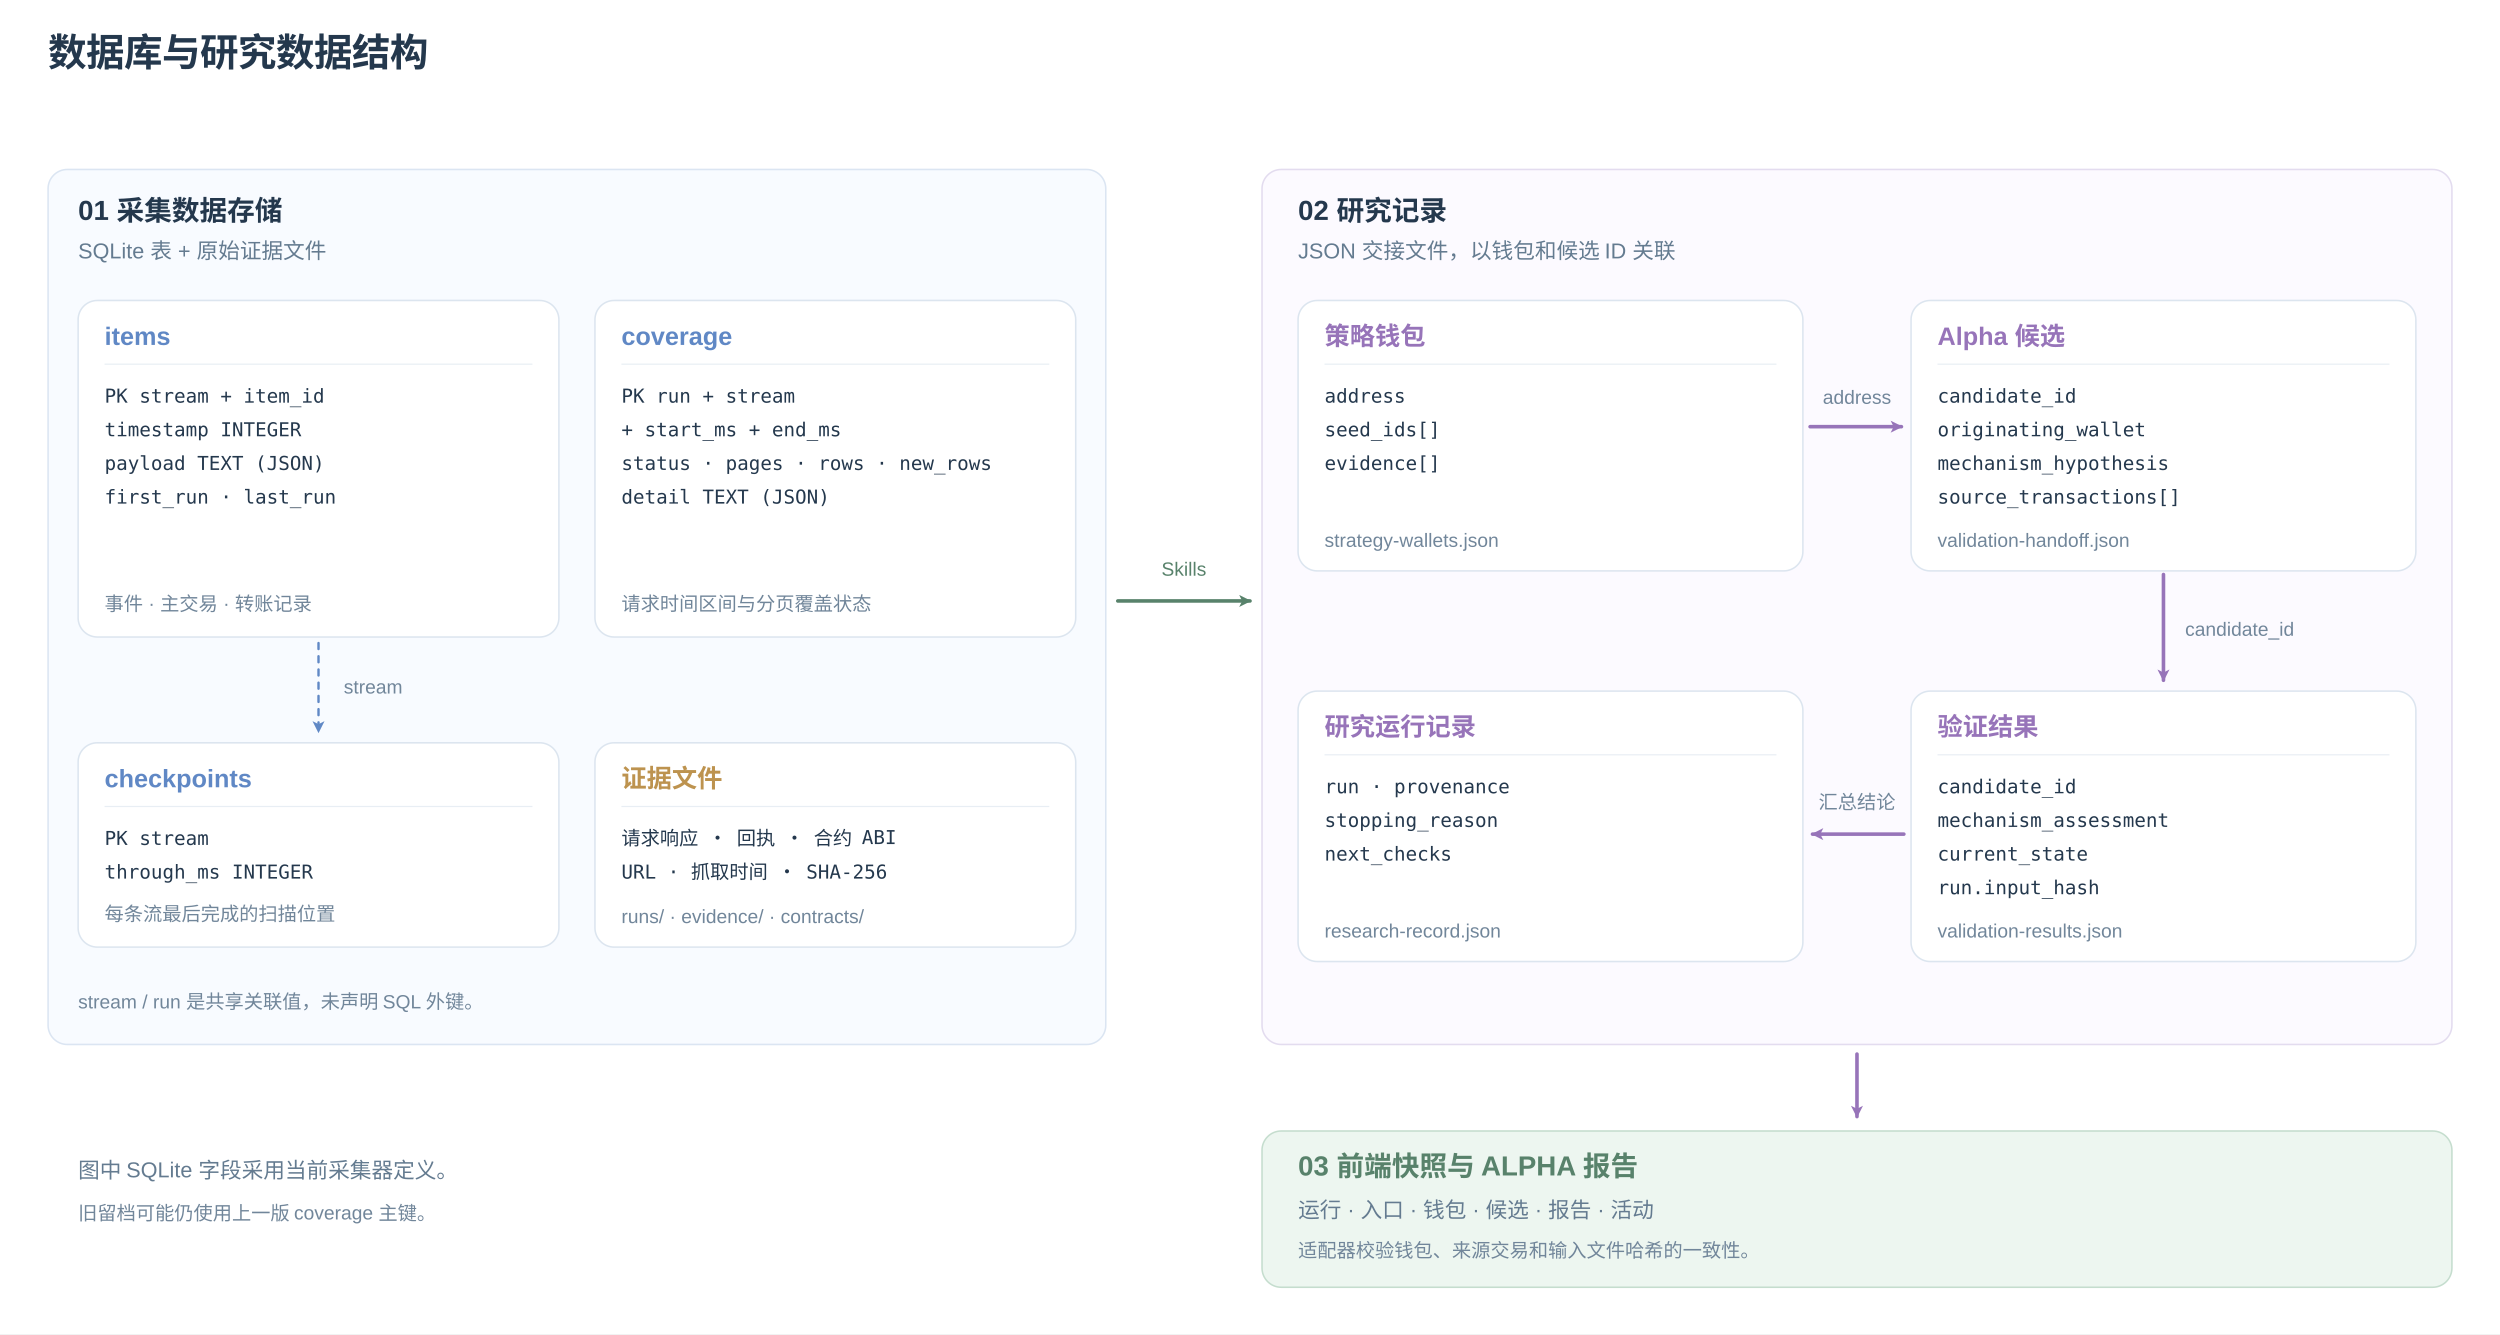
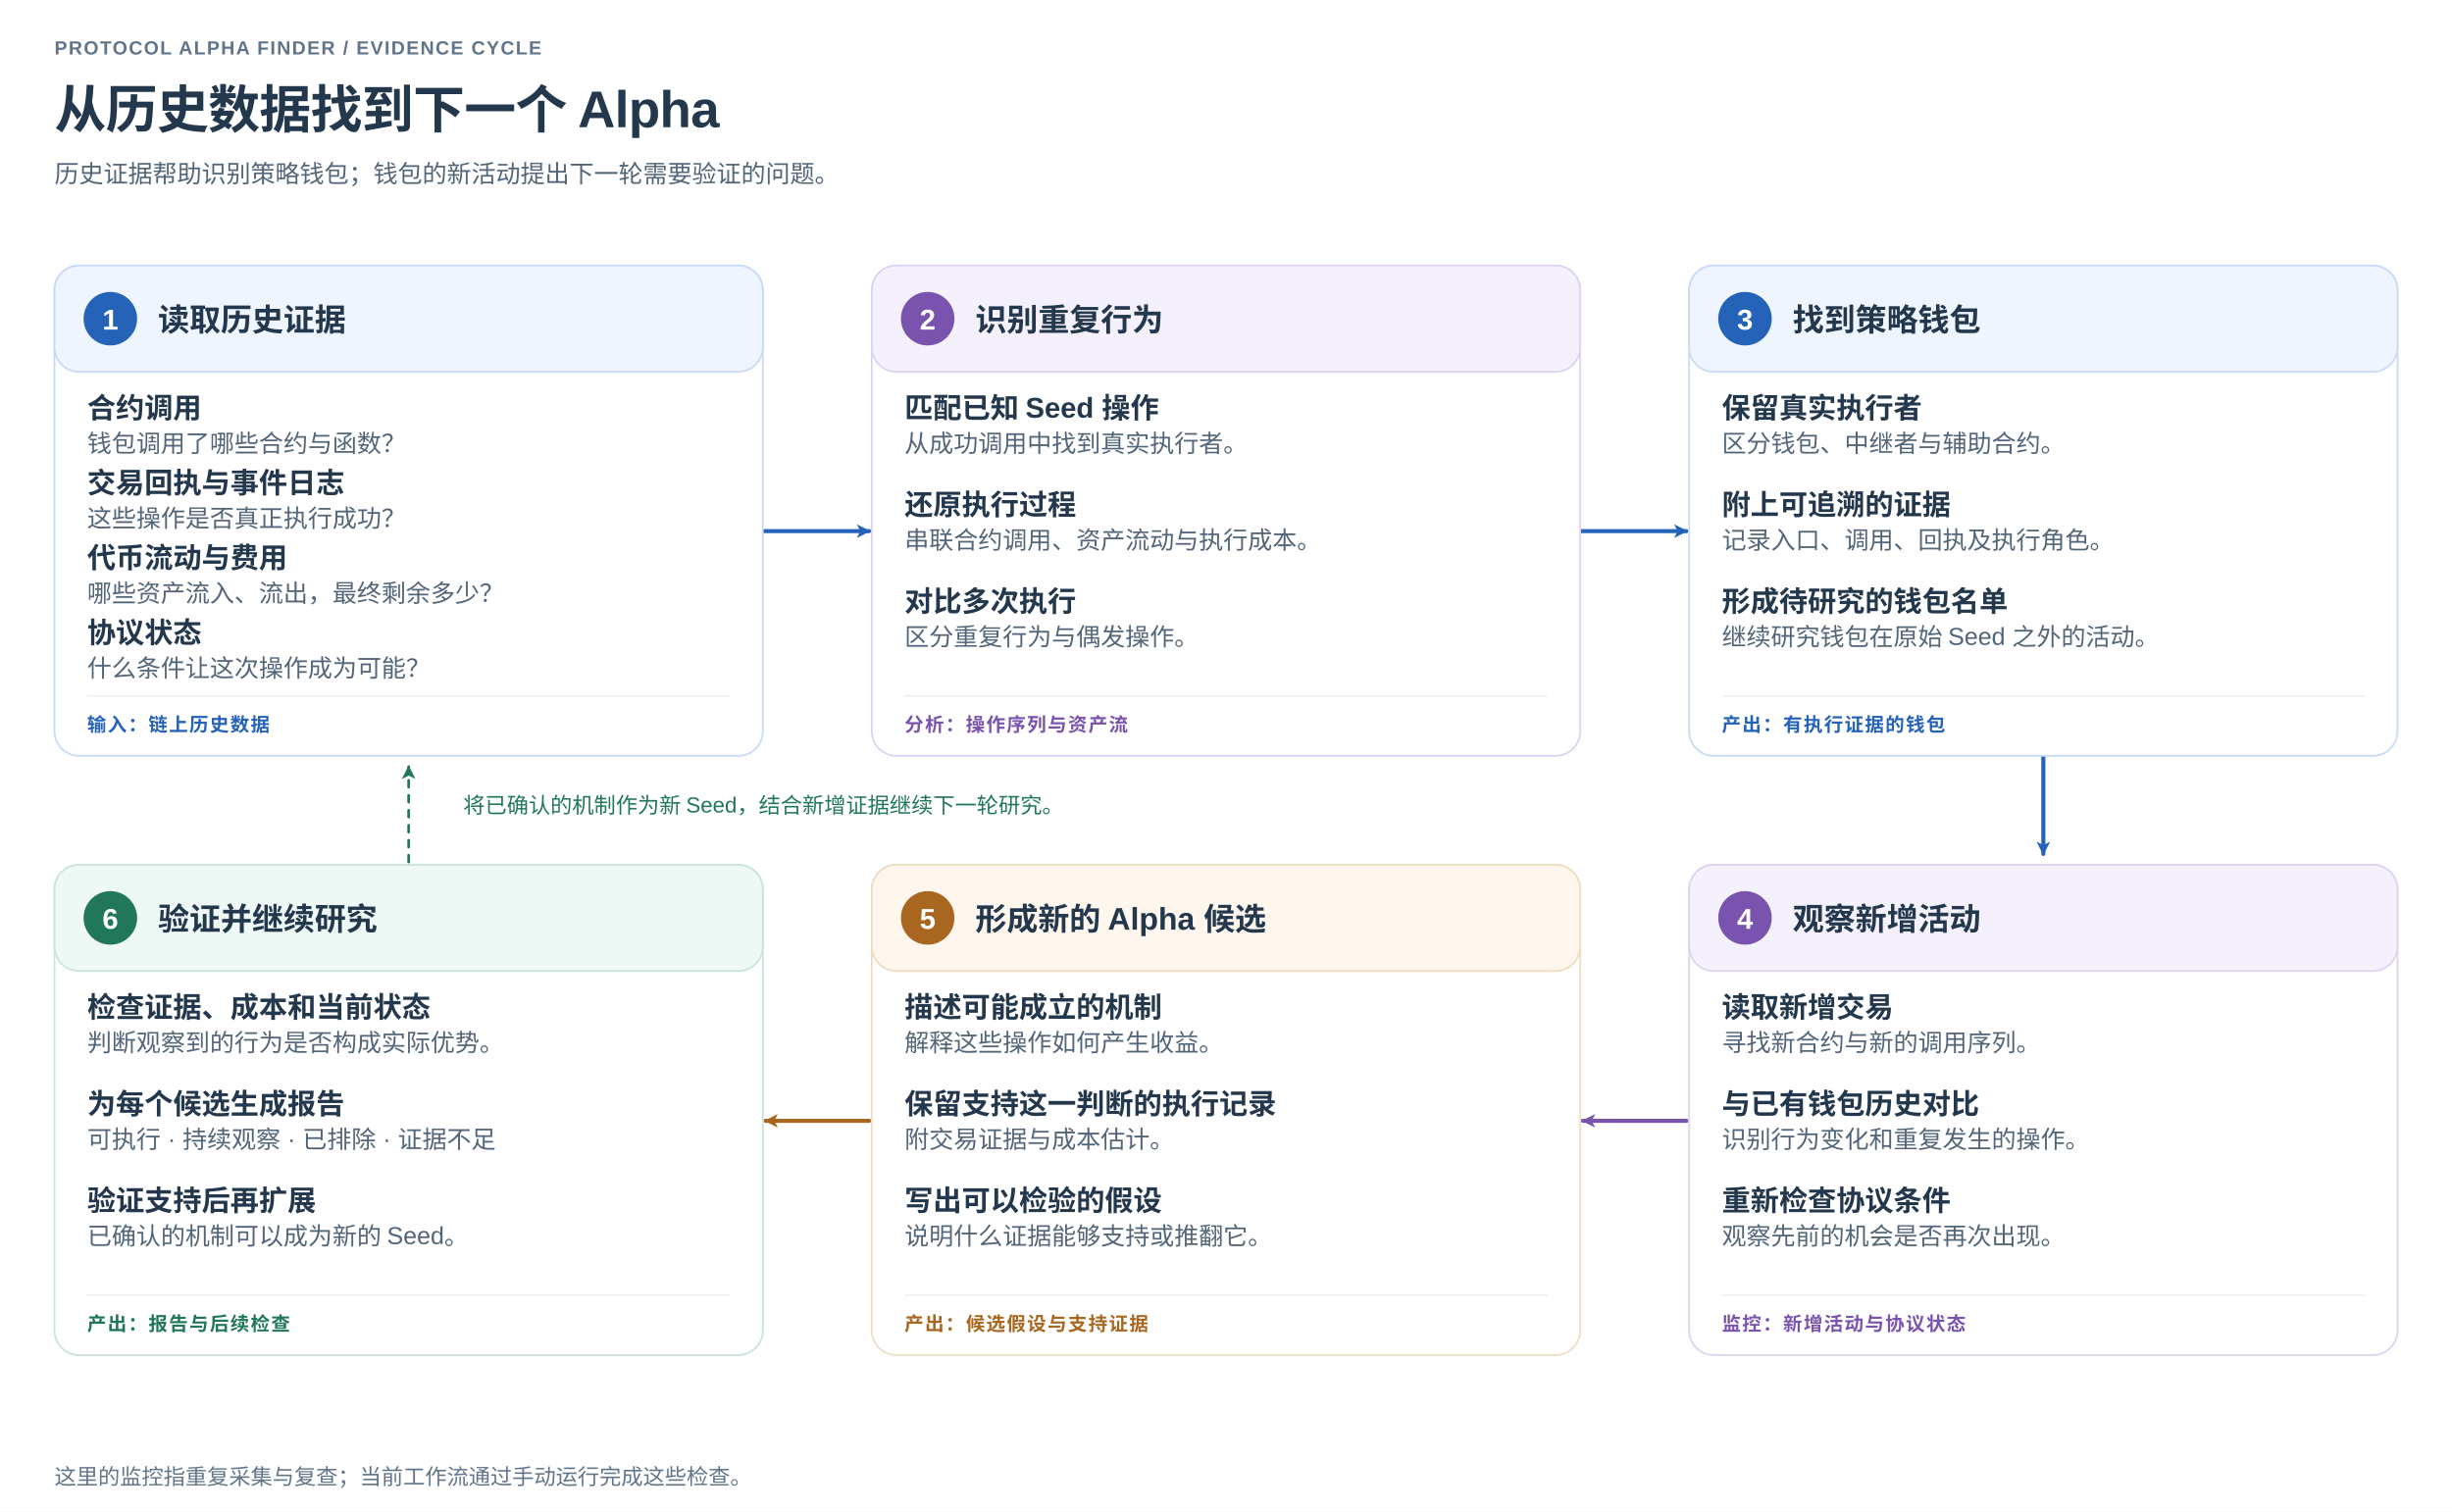
- <svg xmlns="http://www.w3.org/2000/svg" width="2080" height="1110" viewBox="0 0 2080 1110" role="img" aria-labelledby="title desc" xml:lang="zh-CN">
+ <svg xmlns="http://www.w3.org/2000/svg" width="1800" height="1110" viewBox="0 0 1800 1110" role="img" aria-labelledby="title desc" xml:lang="zh-CN">
  <defs>
    <marker id="a0" viewBox="0 0 10 10" refX="9" refY="5" markerWidth="10" markerHeight="10" markerUnits="userSpaceOnUse" orient="auto">
-       <path d="M 0 0 L 10 5 L 0 10 L 2.5 5 Z" fill="#6088c5" />
+       <path d="M 0 0 L 10 5 L 0 10 L 2.5 5 Z" fill="#2563b8" />
    </marker>
    <marker id="a1" viewBox="0 0 10 10" refX="9" refY="5" markerWidth="10" markerHeight="10" markerUnits="userSpaceOnUse" orient="auto">
-       <path d="M 0 0 L 10 5 L 0 10 L 2.5 5 Z" fill="#9774b9" />
+       <path d="M 0 0 L 10 5 L 0 10 L 2.5 5 Z" fill="#7953ad" />
    </marker>
    <marker id="a2" viewBox="0 0 10 10" refX="9" refY="5" markerWidth="10" markerHeight="10" markerUnits="userSpaceOnUse" orient="auto">
-       <path d="M 0 0 L 10 5 L 0 10 L 2.5 5 Z" fill="#bd934f" />
+       <path d="M 0 0 L 10 5 L 0 10 L 2.5 5 Z" fill="#a8661e" />
    </marker>
    <marker id="a3" viewBox="0 0 10 10" refX="9" refY="5" markerWidth="10" markerHeight="10" markerUnits="userSpaceOnUse" orient="auto">
-       <path d="M 0 0 L 10 5 L 0 10 L 2.5 5 Z" fill="#58826b" />
+       <path d="M 0 0 L 10 5 L 0 10 L 2.5 5 Z" fill="#20775b" />
    </marker>
  </defs>
  <style>
text { font-family: Arial, 'PingFang SC', 'Microsoft YaHei', sans-serif; fill:#24384d; }
- .title { font-size:32px; font-weight:700; letter-spacing:-.4px; }
+ .title { font-size:38px; font-weight:700; letter-spacing:-.4px; }
.heading { font-size:23px; font-weight:650; }
.node { font-size:21px; font-weight:600; }
- .body { font-size:18px; fill:#647b90; }
- .small { font-size:16px; fill:#71869a; }
+ .body { font-size:18px; fill:#526579; }
+ .small { font-size:16px; fill:#61758a; }
.code { font-family:'SFMono-Regular',Consolas,monospace; font-size:16px; }
- .label { font-size:14px; font-weight:650; letter-spacing:1px; fill:#8294a5; }
+ .label { font-size:14px; font-weight:650; letter-spacing:1px; fill:#61758a; }
</style>
-   <rect x="0" y="0" width="2080" height="1110" rx="0" fill="#ffffff" stroke="none" stroke-width="1.3" />
-   <text x="40" y="55" class="title" text-anchor="start">数据库与研究数据结构</text>
-   <rect x="40" y="141" width="880" height="728" rx="16" fill="#f8fbff" stroke="#dbe5f2" stroke-width="1.3" />
-   <rect x="1050" y="141" width="990" height="728" rx="16" fill="#fcfaff" stroke="#e3dcef" stroke-width="1.3" />
-   <text x="65" y="183" class="heading" text-anchor="start">01  采集数据存储</text>
-   <text x="65" y="215" class="body" text-anchor="start">SQLite 表 + 原始证据文件</text>
-   <text x="1080" y="183" class="heading" text-anchor="start">02  研究记录</text>
-   <text x="1080" y="215" class="body" text-anchor="start">JSON 交接文件，以钱包和候选 ID 关联</text>
-   <rect x="65" y="250" width="400" height="280" rx="16" fill="#ffffff" stroke="#dce5ef" stroke-width="1.3" />
-   <text x="87" y="287" class="node" text-anchor="start" style="fill:#6088c5">items</text>
-   <path d="M 87 303 L 443 303" stroke="#e8eef4" fill="none" />
-   <text x="87" y="335" class="code" text-anchor="start">PK  stream + item_id</text>
-   <text x="87" y="363" class="code" text-anchor="start">timestamp  INTEGER</text>
-   <text x="87" y="391" class="code" text-anchor="start">payload  TEXT (JSON)</text>
-   <text x="87" y="419" class="code" text-anchor="start">first_run · last_run</text>
-   <text x="87" y="508" class="small" text-anchor="start">事件 · 主交易 · 转账记录</text>
-   <rect x="495" y="250" width="400" height="280" rx="16" fill="#ffffff" stroke="#dce5ef" stroke-width="1.3" />
-   <text x="517" y="287" class="node" text-anchor="start" style="fill:#6088c5">coverage</text>
-   <path d="M 517 303 L 873 303" stroke="#e8eef4" fill="none" />
-   <text x="517" y="335" class="code" text-anchor="start">PK  run + stream</text>
-   <text x="517" y="363" class="code" text-anchor="start">    + start_ms + end_ms</text>
-   <text x="517" y="391" class="code" text-anchor="start">status · pages · rows · new_rows</text>
-   <text x="517" y="419" class="code" text-anchor="start">detail  TEXT (JSON)</text>
-   <text x="517" y="508" class="small" text-anchor="start">请求时间区间与分页覆盖状态</text>
-   <rect x="65" y="618" width="400" height="170" rx="16" fill="#ffffff" stroke="#dce5ef" stroke-width="1.3" />
-   <text x="87" y="655" class="node" text-anchor="start" style="fill:#6088c5">checkpoints</text>
-   <path d="M 87 671 L 443 671" stroke="#e8eef4" fill="none" />
-   <text x="87" y="703" class="code" text-anchor="start">PK  stream</text>
-   <text x="87" y="731" class="code" text-anchor="start">through_ms  INTEGER</text>
-   <text x="87" y="766" class="small" text-anchor="start">每条流最后完成的扫描位置</text>
-   <rect x="495" y="618" width="400" height="170" rx="16" fill="#ffffff" stroke="#dce5ef" stroke-width="1.3" />
-   <text x="517" y="655" class="node" text-anchor="start" style="fill:#bd934f">证据文件</text>
-   <path d="M 517 671 L 873 671" stroke="#e8eef4" fill="none" />
-   <text x="517" y="703" class="code" text-anchor="start">请求响应 · 回执 · 合约 ABI</text>
-   <text x="517" y="731" class="code" text-anchor="start">URL · 抓取时间 · SHA-256</text>
-   <text x="517" y="768" class="small" text-anchor="start">runs/ · evidence/ · contracts/</text>
-   <path data-kind="logical-stream" d="M 265 535 C 265 572.0 265 572.0 265 609" stroke="#6088c5" stroke-width="2" fill="none" stroke-linecap="round" marker-end="url(#a0)" stroke-dasharray="5 6" />
-   <text x="286" y="577" class="small" text-anchor="start">stream</text>
-   <text x="65" y="839" class="small" text-anchor="start">stream / run 是共享关联值，未声明 SQL 外键。</text>
-   <path data-kind="wallet-candidate-key" d="M 1506 355 C 1544.0 355 1544.0 355 1582 355" stroke="#9774b9" stroke-width="3" fill="none" stroke-linecap="round" marker-end="url(#a1)" />
-   <text x="1545" y="336" class="small" text-anchor="middle">address</text>
-   <path data-kind="candidate-validation-key" d="M 1800 478 C 1800 522.0 1800 522.0 1800 566" stroke="#9774b9" stroke-width="3" fill="none" stroke-linecap="round" marker-end="url(#a1)" />
-   <text x="1818" y="529" class="small" text-anchor="start">candidate_id</text>
-   <path data-kind="run-summary" d="M 1584 694 C 1546.0 694 1546.0 694 1508 694" stroke="#9774b9" stroke-width="3" fill="none" stroke-linecap="round" marker-end="url(#a1)" />
-   <text x="1545" y="673" class="small" text-anchor="middle">汇总结论</text>
-   <rect x="1080" y="250" width="420" height="225" rx="16" fill="#ffffff" stroke="#dce5ef" stroke-width="1.3" />
-   <text x="1102" y="287" class="node" text-anchor="start" style="fill:#9774b9">策略钱包</text>
-   <path d="M 1102 303 L 1478 303" stroke="#e8eef4" fill="none" />
-   <text x="1102" y="335" class="code" text-anchor="start">address</text>
-   <text x="1102" y="363" class="code" text-anchor="start">seed_ids[]</text>
-   <text x="1102" y="391" class="code" text-anchor="start">evidence[]</text>
-   <text x="1102" y="455" class="small" text-anchor="start">strategy-wallets.json</text>
-   <rect x="1590" y="250" width="420" height="225" rx="16" fill="#ffffff" stroke="#dce5ef" stroke-width="1.3" />
-   <text x="1612" y="287" class="node" text-anchor="start" style="fill:#9774b9">Alpha 候选</text>
-   <path d="M 1612 303 L 1988 303" stroke="#e8eef4" fill="none" />
-   <text x="1612" y="335" class="code" text-anchor="start">candidate_id</text>
-   <text x="1612" y="363" class="code" text-anchor="start">originating_wallet</text>
-   <text x="1612" y="391" class="code" text-anchor="start">mechanism_hypothesis</text>
-   <text x="1612" y="419" class="code" text-anchor="start">source_transactions[]</text>
-   <text x="1612" y="455" class="small" text-anchor="start">validation-handoff.json</text>
-   <rect x="1590" y="575" width="420" height="225" rx="16" fill="#ffffff" stroke="#dce5ef" stroke-width="1.3" />
-   <text x="1612" y="612" class="node" text-anchor="start" style="fill:#9774b9">验证结果</text>
-   <path d="M 1612 628 L 1988 628" stroke="#e8eef4" fill="none" />
-   <text x="1612" y="660" class="code" text-anchor="start">candidate_id</text>
-   <text x="1612" y="688" class="code" text-anchor="start">mechanism_assessment</text>
-   <text x="1612" y="716" class="code" text-anchor="start">current_state</text>
-   <text x="1612" y="744" class="code" text-anchor="start">run.input_hash</text>
-   <text x="1612" y="780" class="small" text-anchor="start">validation-results.json</text>
-   <rect x="1080" y="575" width="420" height="225" rx="16" fill="#ffffff" stroke="#dce5ef" stroke-width="1.3" />
-   <text x="1102" y="612" class="node" text-anchor="start" style="fill:#9774b9">研究运行记录</text>
-   <path d="M 1102 628 L 1478 628" stroke="#e8eef4" fill="none" />
-   <text x="1102" y="660" class="code" text-anchor="start">run · provenance</text>
-   <text x="1102" y="688" class="code" text-anchor="start">stopping_reason</text>
-   <text x="1102" y="716" class="code" text-anchor="start">next_checks</text>
-   <text x="1102" y="780" class="small" text-anchor="start">research-record.json</text>
-   <path data-kind="skill-artifacts" d="M 930 500 C 985.0 500 985.0 500 1040 500" stroke="#58826b" stroke-width="3" fill="none" stroke-linecap="round" marker-end="url(#a3)" />
-   <text x="985" y="479" class="small" text-anchor="middle" style="fill:#58826b">Skills</text>
-   <path data-kind="snapshot-projection" d="M 1545 877 C 1545 903.0 1545 903.0 1545 929" stroke="#9774b9" stroke-width="3" fill="none" stroke-linecap="round" marker-end="url(#a1)" />
-   <rect x="1050" y="941" width="990" height="130" rx="16" fill="#edf6f0" stroke="#c5ddce" stroke-width="1.3" />
-   <text x="1080" y="978" class="heading" text-anchor="start" style="fill:#58826b">03  前端快照与 ALPHA 报告</text>
-   <text x="1080" y="1013" class="body" text-anchor="start">运行 · 入口 · 钱包 · 候选 · 报告 · 活动</text>
-   <text x="1080" y="1046" class="small" text-anchor="start">适配器校验钱包、来源交易和输入文件哈希的一致性。</text>
-   <text x="65" y="980" class="body" text-anchor="start">图中 SQLite 字段采用当前采集器定义。</text>
-   <text x="65" y="1015" class="small" text-anchor="start">旧留档可能仍使用上一版 coverage 主键。</text>
+   <rect x="0" y="0" width="1800" height="1110" rx="0" fill="#ffffff" stroke="none" stroke-width="1.3" />
+   <text x="40" y="40" class="label" text-anchor="start">PROTOCOL ALPHA FINDER  /  EVIDENCE CYCLE</text>
+   <text x="40" y="94" class="title" text-anchor="start">从历史数据找到下一个 Alpha</text>
+   <text x="40" y="134" class="body" text-anchor="start">历史证据帮助识别策略钱包；钱包的新活动提出下一轮需要验证的问题。</text>
+   <path data-kind="history-analysis" d="M 560 390 C 599.0 390 599.0 390 638 390" stroke="#2563b8" stroke-width="3" fill="none" stroke-linecap="round" marker-end="url(#a0)" />
+   <path data-kind="analysis-wallet" d="M 1160 390 C 1199.0 390 1199.0 390 1238 390" stroke="#2563b8" stroke-width="3" fill="none" stroke-linecap="round" marker-end="url(#a0)" />
+   <path data-kind="monitor-candidate" d="M 1238 823 C 1200.0 823 1200.0 823 1162 823" stroke="#7953ad" stroke-width="3" fill="none" stroke-linecap="round" marker-end="url(#a1)" />
+   <path data-kind="candidate-validation" d="M 638 823 C 600.0 823 600.0 823 562 823" stroke="#a8661e" stroke-width="3" fill="none" stroke-linecap="round" marker-end="url(#a2)" />
+   <path data-kind="wallet-monitor" d="M 1500 555 C 1500 591.0 1500 591.0 1500 627" stroke="#2563b8" stroke-width="3" fill="none" stroke-linecap="round" marker-end="url(#a0)" />
+   <rect x="40" y="195" width="520" height="360" rx="18" fill="#ffffff" stroke="#c8daf8" stroke-width="1.3" />
+   <rect x="40" y="195" width="520" height="78" rx="18" fill="#eff5ff" stroke="#c8daf8" stroke-width="1.3" />
+   <rect x="62" y="215" width="38" height="38" rx="19" fill="#2563b8" stroke="#2563b8" stroke-width="1.3" />
+   <text x="81" y="242" class="node" text-anchor="middle" style="fill:#ffffff">1</text>
+   <text x="116" y="243" class="heading" text-anchor="start">读取历史证据</text>
+   <text x="64" y="307" class="node" text-anchor="start">合约调用</text>
+   <text x="64" y="332" class="body" text-anchor="start">钱包调用了哪些合约与函数？</text>
+   <text x="64" y="362" class="node" text-anchor="start">交易回执与事件日志</text>
+   <text x="64" y="387" class="body" text-anchor="start">这些操作是否真正执行成功？</text>
+   <text x="64" y="417" class="node" text-anchor="start">代币流动与费用</text>
+   <text x="64" y="442" class="body" text-anchor="start">哪些资产流入、流出，最终剩余多少？</text>
+   <text x="64" y="472" class="node" text-anchor="start">协议状态</text>
+   <text x="64" y="497" class="body" text-anchor="start">什么条件让这次操作成为可能？</text>
+   <path d="M 64 511 L 536 511" stroke="#e8eef4" fill="none" />
+   <text x="64" y="537" class="label" text-anchor="start" style="fill:#2563b8">输入：链上历史数据</text>
+   <rect x="640" y="195" width="520" height="360" rx="18" fill="#ffffff" stroke="#ded2f2" stroke-width="1.3" />
+   <rect x="640" y="195" width="520" height="78" rx="18" fill="#f5f1fc" stroke="#ded2f2" stroke-width="1.3" />
+   <rect x="662" y="215" width="38" height="38" rx="19" fill="#7953ad" stroke="#7953ad" stroke-width="1.3" />
+   <text x="681" y="242" class="node" text-anchor="middle" style="fill:#ffffff">2</text>
+   <text x="716" y="243" class="heading" text-anchor="start">识别重复行为</text>
+   <text x="664" y="307" class="node" text-anchor="start">匹配已知 Seed 操作</text>
+   <text x="664" y="332" class="body" text-anchor="start">从成功调用中找到真实执行者。</text>
+   <text x="664" y="378" class="node" text-anchor="start">还原执行过程</text>
+   <text x="664" y="403" class="body" text-anchor="start">串联合约调用、资产流动与执行成本。</text>
+   <text x="664" y="449" class="node" text-anchor="start">对比多次执行</text>
+   <text x="664" y="474" class="body" text-anchor="start">区分重复行为与偶发操作。</text>
+   <path d="M 664 511 L 1136 511" stroke="#e8eef4" fill="none" />
+   <text x="664" y="537" class="label" text-anchor="start" style="fill:#7953ad">分析：操作序列与资产流</text>
+   <rect x="1240" y="195" width="520" height="360" rx="18" fill="#ffffff" stroke="#c8daf8" stroke-width="1.3" />
+   <rect x="1240" y="195" width="520" height="78" rx="18" fill="#eff5ff" stroke="#c8daf8" stroke-width="1.3" />
+   <rect x="1262" y="215" width="38" height="38" rx="19" fill="#2563b8" stroke="#2563b8" stroke-width="1.3" />
+   <text x="1281" y="242" class="node" text-anchor="middle" style="fill:#ffffff">3</text>
+   <text x="1316" y="243" class="heading" text-anchor="start">找到策略钱包</text>
+   <text x="1264" y="307" class="node" text-anchor="start">保留真实执行者</text>
+   <text x="1264" y="332" class="body" text-anchor="start">区分钱包、中继者与辅助合约。</text>
+   <text x="1264" y="378" class="node" text-anchor="start">附上可追溯的证据</text>
+   <text x="1264" y="403" class="body" text-anchor="start">记录入口、调用、回执及执行角色。</text>
+   <text x="1264" y="449" class="node" text-anchor="start">形成待研究的钱包名单</text>
+   <text x="1264" y="474" class="body" text-anchor="start">继续研究钱包在原始 Seed 之外的活动。</text>
+   <path d="M 1264 511 L 1736 511" stroke="#e8eef4" fill="none" />
+   <text x="1264" y="537" class="label" text-anchor="start" style="fill:#2563b8">产出：有执行证据的钱包</text>
+   <rect x="1240" y="635" width="520" height="360" rx="18" fill="#ffffff" stroke="#ded2f2" stroke-width="1.3" />
+   <rect x="1240" y="635" width="520" height="78" rx="18" fill="#f5f1fc" stroke="#ded2f2" stroke-width="1.3" />
+   <rect x="1262" y="655" width="38" height="38" rx="19" fill="#7953ad" stroke="#7953ad" stroke-width="1.3" />
+   <text x="1281" y="682" class="node" text-anchor="middle" style="fill:#ffffff">4</text>
+   <text x="1316" y="683" class="heading" text-anchor="start">观察新增活动</text>
+   <text x="1264" y="747" class="node" text-anchor="start">读取新增交易</text>
+   <text x="1264" y="772" class="body" text-anchor="start">寻找新合约与新的调用序列。</text>
+   <text x="1264" y="818" class="node" text-anchor="start">与已有钱包历史对比</text>
+   <text x="1264" y="843" class="body" text-anchor="start">识别行为变化和重复发生的操作。</text>
+   <text x="1264" y="889" class="node" text-anchor="start">重新检查协议条件</text>
+   <text x="1264" y="914" class="body" text-anchor="start">观察先前的机会是否再次出现。</text>
+   <path d="M 1264 951 L 1736 951" stroke="#e8eef4" fill="none" />
+   <text x="1264" y="977" class="label" text-anchor="start" style="fill:#7953ad">监控：新增活动与协议状态</text>
+   <rect x="640" y="635" width="520" height="360" rx="18" fill="#ffffff" stroke="#f1dcc2" stroke-width="1.3" />
+   <rect x="640" y="635" width="520" height="78" rx="18" fill="#fff7ed" stroke="#f1dcc2" stroke-width="1.3" />
+   <rect x="662" y="655" width="38" height="38" rx="19" fill="#a8661e" stroke="#a8661e" stroke-width="1.3" />
+   <text x="681" y="682" class="node" text-anchor="middle" style="fill:#ffffff">5</text>
+   <text x="716" y="683" class="heading" text-anchor="start">形成新的 Alpha 候选</text>
+   <text x="664" y="747" class="node" text-anchor="start">描述可能成立的机制</text>
+   <text x="664" y="772" class="body" text-anchor="start">解释这些操作如何产生收益。</text>
+   <text x="664" y="818" class="node" text-anchor="start">保留支持这一判断的执行记录</text>
+   <text x="664" y="843" class="body" text-anchor="start">附交易证据与成本估计。</text>
+   <text x="664" y="889" class="node" text-anchor="start">写出可以检验的假设</text>
+   <text x="664" y="914" class="body" text-anchor="start">说明什么证据能够支持或推翻它。</text>
+   <path d="M 664 951 L 1136 951" stroke="#e8eef4" fill="none" />
+   <text x="664" y="977" class="label" text-anchor="start" style="fill:#a8661e">产出：候选假设与支持证据</text>
+   <rect x="40" y="635" width="520" height="360" rx="18" fill="#ffffff" stroke="#c9e5d9" stroke-width="1.3" />
+   <rect x="40" y="635" width="520" height="78" rx="18" fill="#eef8f4" stroke="#c9e5d9" stroke-width="1.3" />
+   <rect x="62" y="655" width="38" height="38" rx="19" fill="#20775b" stroke="#20775b" stroke-width="1.3" />
+   <text x="81" y="682" class="node" text-anchor="middle" style="fill:#ffffff">6</text>
+   <text x="116" y="683" class="heading" text-anchor="start">验证并继续研究</text>
+   <text x="64" y="747" class="node" text-anchor="start">检查证据、成本和当前状态</text>
+   <text x="64" y="772" class="body" text-anchor="start">判断观察到的行为是否构成实际优势。</text>
+   <text x="64" y="818" class="node" text-anchor="start">为每个候选生成报告</text>
+   <text x="64" y="843" class="body" text-anchor="start">可执行 · 持续观察 · 已排除 · 证据不足</text>
+   <text x="64" y="889" class="node" text-anchor="start">验证支持后再扩展</text>
+   <text x="64" y="914" class="body" text-anchor="start">已确认的机制可以成为新的 Seed。</text>
+   <path d="M 64 951 L 536 951" stroke="#e8eef4" fill="none" />
+   <text x="64" y="977" class="label" text-anchor="start" style="fill:#20775b">产出：报告与后续检查</text>
+   <path data-kind="validated-seed-loop" d="M 300 633 C 300 598.0 300 598.0 300 563" stroke="#20775b" stroke-width="2" fill="none" stroke-linecap="round" marker-end="url(#a3)" stroke-dasharray="5 6" />
+   <text x="340" y="597" class="small" text-anchor="start" style="fill:#20775b">将已确认的机制作为新 Seed，结合新增证据继续下一轮研究。</text>
+   <text x="40" y="1090" class="small" text-anchor="start">这里的监控指重复采集与复查；当前工作流通过手动运行完成这些检查。</text>
</svg>
